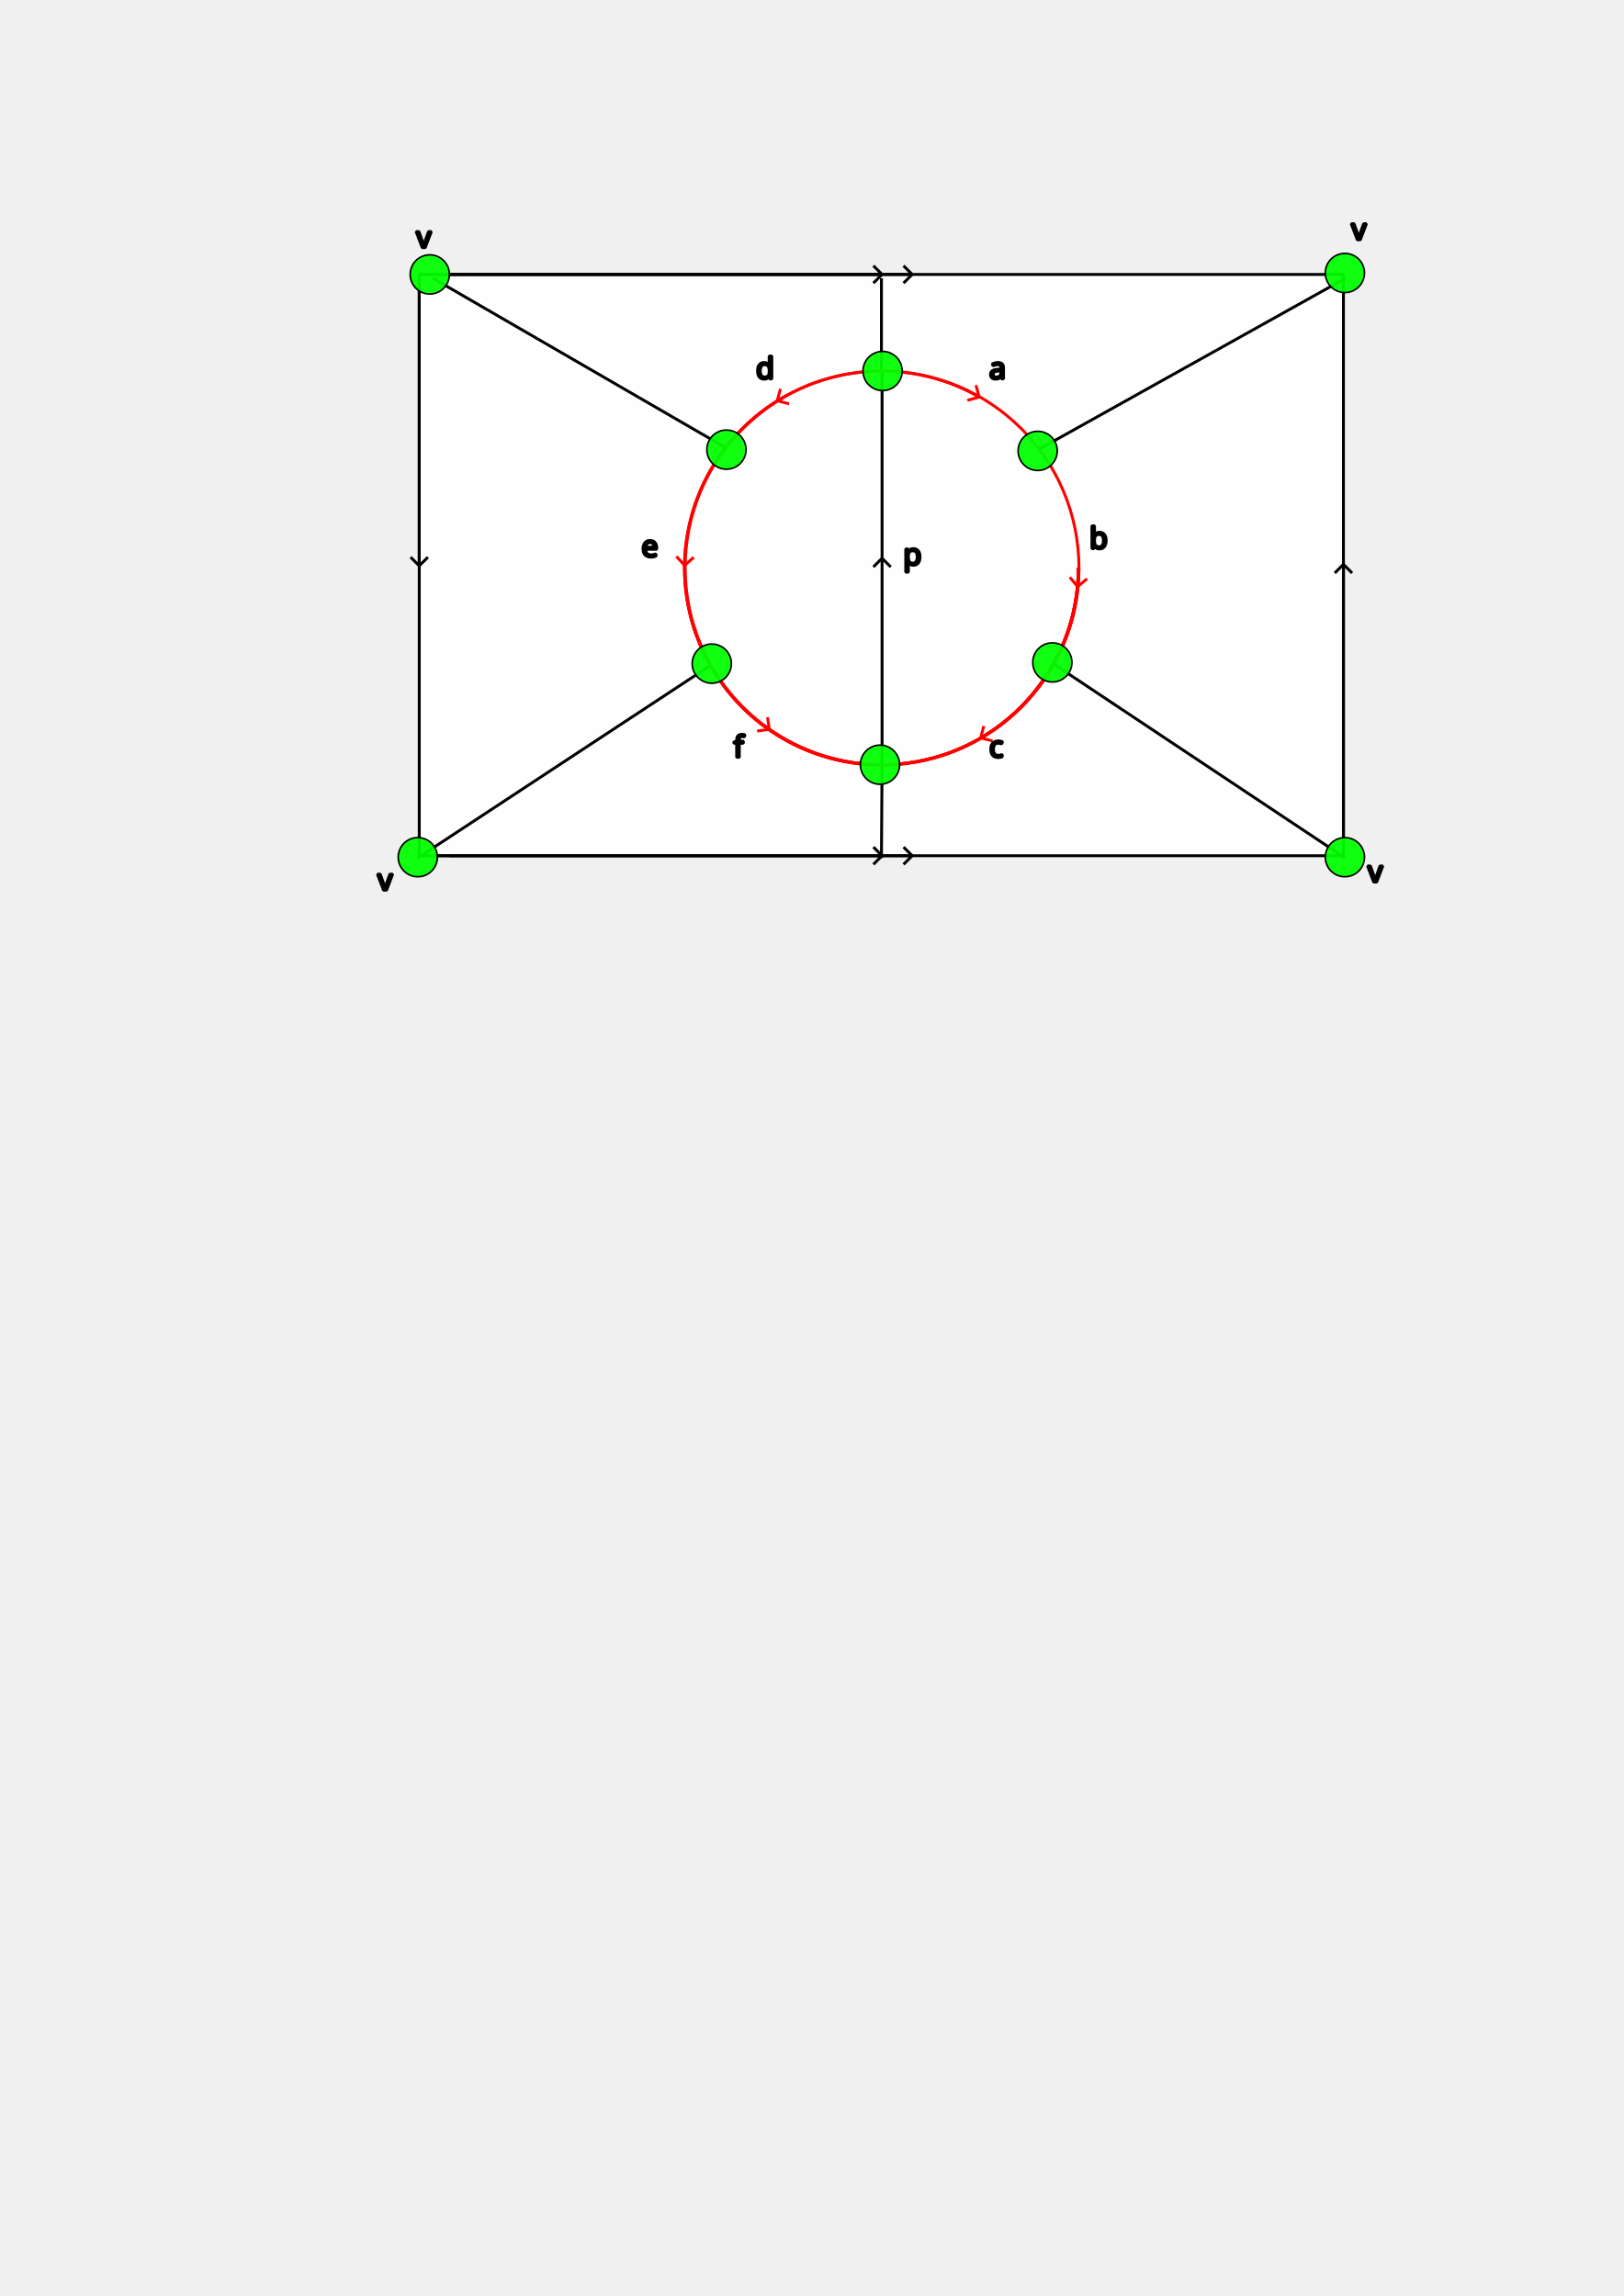
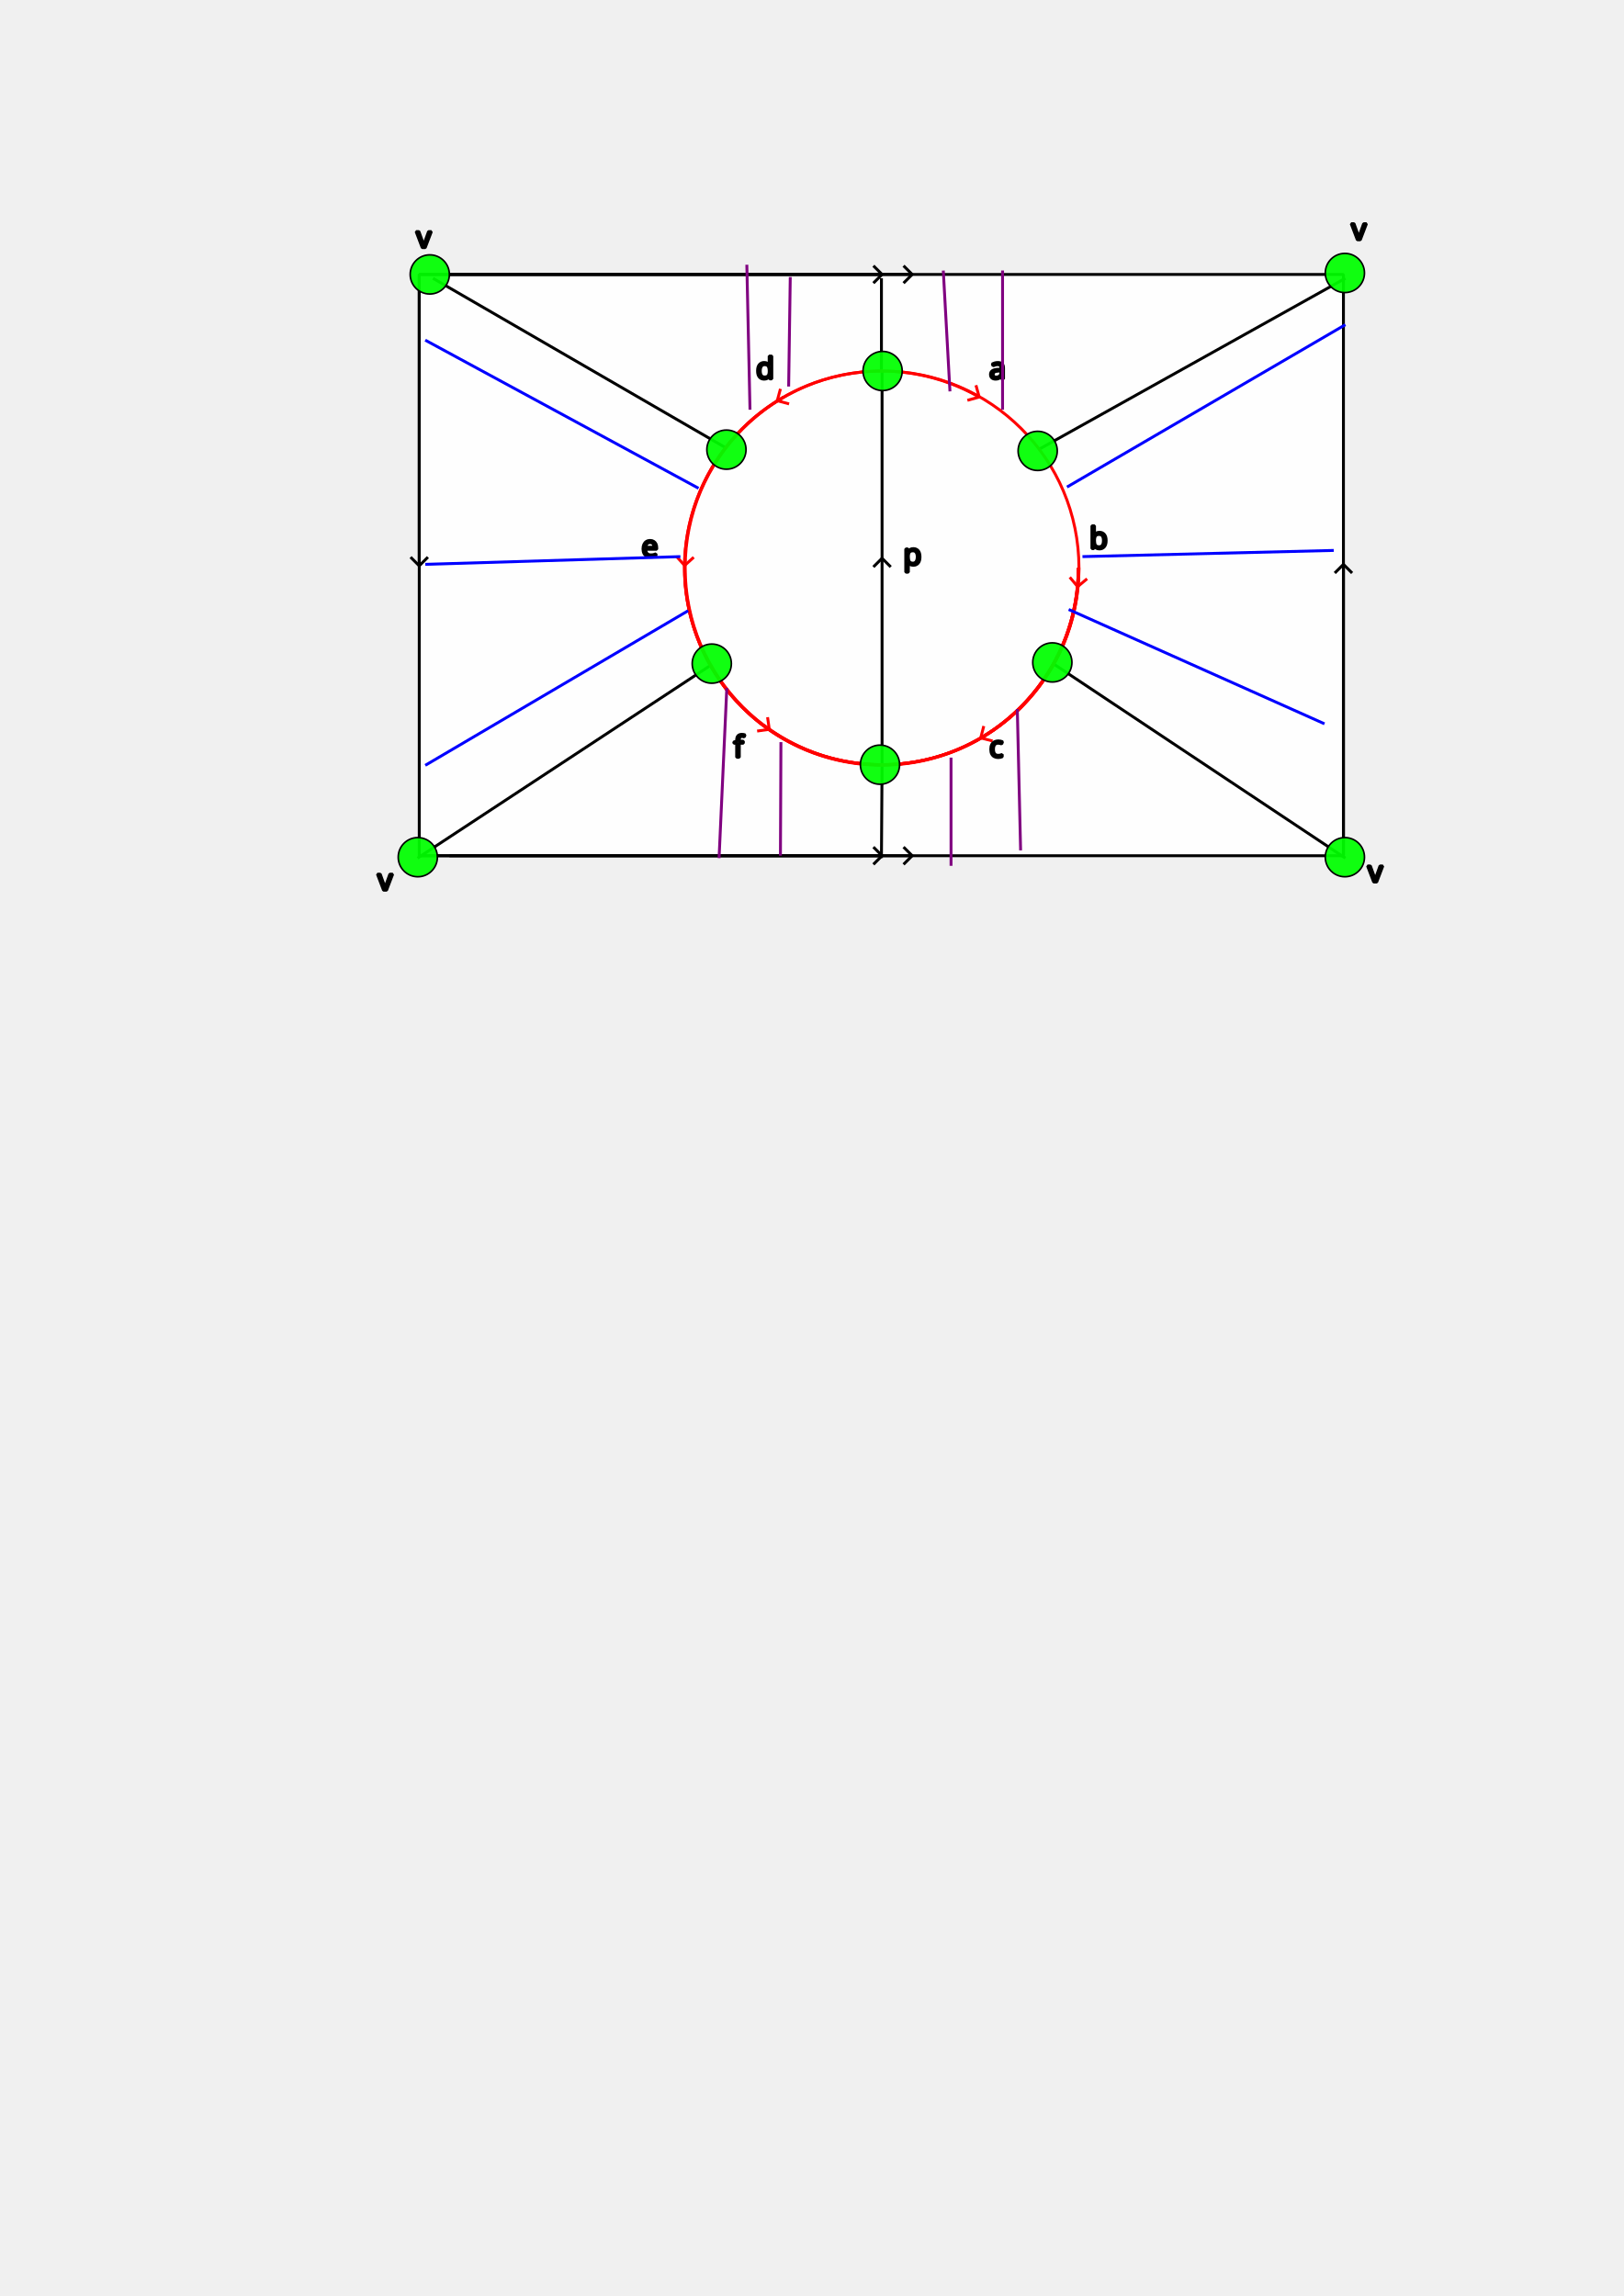
<svg xmlns="http://www.w3.org/2000/svg" width="210mm" height="297mm" viewBox="0 0 210 297" version="1.1" id="svg1">
  <defs id="defs1">
    <rect x="188.976" y="90.709" width="52.913" height="18.898" id="rect2" />
    <rect x="185.197" y="90.709" width="56.693" height="26.457" id="rect18" />
    <rect x="166.299" y="83.15" width="45.354" height="30.236" id="rect17" />
    <marker style="overflow:visible" id="marker17" refX="69" refY="0" orient="auto-start-reverse" markerWidth="1" markerHeight="1" viewBox="0 0 1 1" preserveAspectRatio="xMidYMid">
      <path style="fill:none;stroke:context-stroke;stroke-width:1;stroke-linecap:butt" d="M 0.604,3 -2.396,0 0.604,-3" id="path17" />
    </marker>
    <marker style="overflow:visible" id="ArrowWide" refX="0" refY="0" orient="auto-start-reverse" markerWidth="1" markerHeight="1" viewBox="0 0 1 1" preserveAspectRatio="xMidYMid">
      <path style="fill:none;stroke:context-stroke;stroke-width:1;stroke-linecap:butt" d="M 3,-3 0,0 3,3" id="path1" transform="rotate(180,0.125,0)" />
    </marker>
    <marker style="overflow:visible" id="ArrowWide-9" refX="0" refY="0" orient="auto-start-reverse" markerWidth="1" markerHeight="1" viewBox="0 0 1 1" preserveAspectRatio="xMidYMid">
      <path style="fill:none;stroke:context-stroke;stroke-width:1;stroke-linecap:butt" d="M 3,-3 0,0 3,3" transform="rotate(180,0.125,0)" id="path1-1" />
    </marker>
    <marker style="overflow:visible" id="ArrowWide-9-9" refX="0" refY="0" orient="auto-start-reverse" markerWidth="1" markerHeight="1" viewBox="0 0 1 1" preserveAspectRatio="xMidYMid">
      <path style="fill:none;stroke:context-stroke;stroke-width:1;stroke-linecap:butt" d="M 3,-3 0,0 3,3" transform="rotate(180,0.125,0)" id="path1-1-8" />
    </marker>
    <marker style="overflow:visible" id="ArrowWide-6" refX="0" refY="0" orient="auto-start-reverse" markerWidth="1" markerHeight="1" viewBox="0 0 1 1" preserveAspectRatio="xMidYMid">
      <path style="fill:none;stroke:context-stroke;stroke-width:1;stroke-linecap:butt" d="M 3,-3 0,0 3,3" transform="rotate(180,0.125,0)" id="path1-10" />
    </marker>
    <marker style="overflow:visible" id="ArrowWide-8-5" refX="0" refY="0" orient="auto-start-reverse" markerWidth="1" markerHeight="1" viewBox="0 0 1 1" preserveAspectRatio="xMidYMid">
      <path style="fill:none;stroke:context-stroke;stroke-width:1;stroke-linecap:butt" d="M 0.604,3 -2.396,0 0.604,-3" id="path1-0-4" />
    </marker>
    <marker style="overflow:visible" id="ArrowWide-8-58" refX="0" refY="0" orient="auto-start-reverse" markerWidth="1" markerHeight="1" viewBox="0 0 1 1" preserveAspectRatio="xMidYMid">
      <path style="fill:none;stroke:context-stroke;stroke-width:1;stroke-linecap:butt" d="M 0.604,3 -2.396,0 0.604,-3" id="path1-0-2" />
    </marker>
    <marker style="overflow:visible" id="ArrowWide-8-58-6" refX="0" refY="0" orient="auto-start-reverse" markerWidth="1" markerHeight="1" viewBox="0 0 1 1" preserveAspectRatio="xMidYMid">
      <path style="fill:none;stroke:context-stroke;stroke-width:1;stroke-linecap:butt" d="M 3,-3 0,0 3,3" transform="rotate(180,0.125,0)" id="path1-0-2-8" />
    </marker>
    <marker style="overflow:visible" id="ArrowWide-8-58-6-9" refX="0" refY="0" orient="auto-start-reverse" markerWidth="1" markerHeight="1" viewBox="0 0 1 1" preserveAspectRatio="xMidYMid">
      <path style="fill:none;stroke:context-stroke;stroke-width:1;stroke-linecap:butt" d="M 3,-3 0,0 3,3" transform="rotate(180,0.125,0)" id="path1-0-2-8-9" />
    </marker>
    <marker style="overflow:visible" id="ArrowWide-8-58-6-1" refX="0" refY="0" orient="auto-start-reverse" markerWidth="1" markerHeight="1" viewBox="0 0 1 1" preserveAspectRatio="xMidYMid">
      <path style="fill:none;stroke:context-stroke;stroke-width:1;stroke-linecap:butt" d="M 0.604,3 -2.396,0 0.604,-3" id="path1-0-2-8-0" />
    </marker>
    <rect x="188.976" y="90.709" width="52.913" height="18.898" id="rect2-7" />
    <rect x="188.976" y="90.709" width="52.913" height="18.898" id="rect2-70" />
    <rect x="188.976" y="90.709" width="52.913" height="18.898" id="rect2-1" />
    <rect x="188.976" y="90.709" width="52.913" height="18.898" id="rect2-8" />
    <rect x="188.976" y="90.709" width="52.913" height="18.898" id="rect2-71" />
    <rect x="188.976" y="90.709" width="52.913" height="18.898" id="rect2-10" />
    <rect x="188.976" y="90.709" width="52.913" height="18.898" id="rect2-2" />
    <rect x="188.976" y="90.709" width="52.913" height="18.898" id="rect2-0" />
    <rect x="188.976" y="90.709" width="52.913" height="18.898" id="rect2-89" />
    <rect x="188.976" y="90.709" width="52.913" height="18.898" id="rect2-6" />
    <rect x="188.976" y="90.709" width="52.913" height="18.898" id="rect2-5" />
  </defs>
  <g id="layer1">
    <rect style="fill:#ffffff;fill-opacity:0.932;stroke:#000000;stroke-width:0.374;stroke-linejoin:bevel;paint-order:normal;marker-start:" id="rect1" width="119.529" height="75.193" x="54.223" y="35.499" />
    <g id="g3">
      <path style="fill:#ffffff;fill-opacity:0.932;stroke:#000000;stroke-width:0.374;stroke-linejoin:bevel;marker-end:url(#ArrowWide-9);paint-order:normal" d="m 58.12,35.499 h 59.765 v 0" id="path3-0" />
      <path style="fill:#ffffff;fill-opacity:0.932;stroke:#000000;stroke-width:0.374;stroke-linejoin:bevel;paint-order:normal;marker-end:url(#ArrowWide)" d="m 54.223,35.499 h 59.765 v 0" id="path3" />
    </g>
    <g id="g3-3" transform="translate(1.6363525e-6,75.19258)">
      <path style="fill:#ffffff;fill-opacity:0.932;stroke:#000000;stroke-width:0.374;stroke-linejoin:bevel;marker-end:url(#ArrowWide-9-9);paint-order:normal" d="m 58.12,35.499 h 59.765 v 0" id="path3-0-5" />
      <path style="fill:#ffffff;fill-opacity:0.932;stroke:#000000;stroke-width:0.374;stroke-linejoin:bevel;marker-end:url(#ArrowWide-6);paint-order:normal" d="m 54.223,35.499 h 59.765 v 0" id="path3-4" />
    </g>
    <path style="fill:#ffffff;fill-opacity:0.932;stroke:#000000;stroke-width:0.374;stroke-linejoin:bevel;paint-order:normal;marker-end:url(#ArrowWide-9)" d="M 54.223,35.499 V 73.096" id="path4" />
    <path style="fill:#ffffff;fill-opacity:0.932;stroke:#000000;stroke-width:0.374;stroke-linejoin:bevel;marker-start:url(#ArrowWide);paint-order:normal" d="M 173.752,73.096 V 110.692" id="path4-3" />
    <path style="fill:#00ff00;fill-opacity:0.932;stroke:#000000;stroke-width:0.374;stroke-linejoin:bevel;paint-order:normal;marker-mid:url(#ArrowWide-9-9);marker-start:url(#marker17)" d="M 114.081,98.917 V 47.99" id="path7" />
    <path style="fill:#00ff00;fill-opacity:0.932;stroke:#000000;stroke-width:0.374;stroke-linejoin:bevel;paint-order:normal" d="m 56,36 38,22" id="path10" />
    <path style="fill:#00ff00;fill-opacity:0.932;stroke:#000000;stroke-width:0.374;stroke-linejoin:bevel;paint-order:normal" d="M 54,111 92,86" id="path11" />
    <path style="fill:#00ff00;fill-opacity:0.932;stroke:#000000;stroke-width:0.374;stroke-linejoin:bevel;paint-order:normal" d="M 136.206,85.844 174,111" id="path12" />
    <path style="fill:#00ff00;fill-opacity:0.932;stroke:#000000;stroke-width:0.374;stroke-linejoin:bevel;paint-order:normal" d="M 134.3,58.162 174,36" id="path13" />
    <path style="fill:#00ff00;fill-opacity:0.932;stroke:#000000;stroke-width:0.374;stroke-linejoin:bevel;paint-order:normal" d="m 114,48 v -12" id="path14" />
    <path style="fill:#00ff00;fill-opacity:0.932;stroke:#000000;stroke-width:0.374;stroke-linejoin:bevel;paint-order:normal" d="M 114.081,98.917 114,111" id="path15" />
    <g id="layer3" style="fill:none">
      <circle style="fill:none;fill-opacity:0.932;stroke:#ff0000;stroke-width:0.374;stroke-linejoin:bevel;paint-order:normal" id="path5" r="25.464" cy="73.454" cx="114.081" />
      <path style="fill:none;fill-opacity:0.932;stroke:#ff0000;stroke-width:0.374;stroke-linejoin:bevel;marker-end:url(#ArrowWide);paint-order:normal" id="path5-4" d="M 139.464,73.464 A 25.464,25.464 0 0 1 120.637,98.047 25.464,25.464 0 0 1 91.996,86.279 25.464,25.464 0 0 1 95.892,55.561 25.464,25.464 0 0 1 126.564,51.315" />
      <path style="fill:none;fill-opacity:0.932;stroke:#ff0000;stroke-width:0.374;stroke-linejoin:bevel;marker-end:url(#ArrowWide-8-5);paint-order:normal" id="path5-4-0-8" d="M 139.488,73.518 A 25.464,25.464 0 0 1 126.389,95.778 25.464,25.464 0 0 1 100.569,95.137 25.464,25.464 0 0 1 88.592,72.254" />
      <path style="fill:none;fill-opacity:0.932;stroke:#ff0000;stroke-width:0.374;stroke-linejoin:bevel;marker-end:url(#ArrowWide-8-58);paint-order:normal" id="path5-4-0-5" d="M 139.452,73.464 A 25.464,25.464 0 0 1 118.394,98.543 25.464,25.464 0 0 1 90.049,82.141 25.464,25.464 0 0 1 101.301,51.386" />
      <path style="fill:none;fill-opacity:0.932;stroke:#ff0000;stroke-width:0.374;stroke-linejoin:bevel;marker-end:url(#ArrowWide-8-58-6);paint-order:normal" id="path5-4-0-5-7" d="M 139.464,73.464 A 25.464,25.464 0 0 1 126.919,95.406" />
      <path style="fill:none;fill-opacity:0.932;stroke:#ff0000;stroke-width:0.374;stroke-linejoin:bevel;marker-end:url(#ArrowWide-8-58-6-9);paint-order:normal" id="path5-4-0-5-7-8" d="m 139.488,73.518 a 25.464,25.464 0 0 1 -0.102,2.276" />
      <path style="fill:none;fill-opacity:0.932;stroke:#ff0000;stroke-width:0.374;stroke-linejoin:bevel;marker-end:url(#ArrowWide-8-58-6-1);paint-order:normal;stroke-dasharray:none" id="path5-4-0-5-7-0" d="M 139.544,73.454 A 25.464,25.464 0 0 1 125.455,96.236 25.464,25.464 0 0 1 98.778,93.806" />
      <text xml:space="preserve" transform="matrix(0.2645833,0,0,0.2645833,3.817722,4.445843)" id="text1" style="font-size:14.667px;font-family:'CMU Sans Serif';-inkscape-font-specification:'CMU Sans Serif, Normal';white-space:pre;shape-inside:url(#rect2);fill:#000000;fill-opacity:0.932;stroke:#000000;stroke-width:1.414;stroke-linejoin:bevel;font-weight:normal;font-style:normal;font-stretch:normal;font-variant:normal;font-variant-ligatures:normal;font-variant-caps:normal;font-variant-numeric:normal;font-variant-east-asian:normal">
+         <tspan x="188.977" y="104.273" id="tspan1">v</tspan>
+       </text>
+       <text xml:space="preserve" transform="matrix(0.2645833,0,0,0.2645833,124.757,3.428485)" id="text1-1" style="font-style:normal;font-variant:normal;font-weight:normal;font-stretch:normal;font-size:14.667px;font-family:'CMU Sans Serif';-inkscape-font-specification:'CMU Sans Serif, Normal';font-variant-ligatures:normal;font-variant-caps:normal;font-variant-numeric:normal;font-variant-east-asian:normal;white-space:pre;shape-inside:url(#rect2-7);fill:#000000;fill-opacity:0.932;stroke:#000000;stroke-width:1.414;stroke-linejoin:bevel">
+         <tspan x="188.977" y="104.273" id="tspan2">v</tspan>
+       </text>
+       <text xml:space="preserve" transform="matrix(0.2645833,0,0,0.2645833,126.8737,86.50765)" id="text1-7" style="font-style:normal;font-variant:normal;font-weight:normal;font-stretch:normal;font-size:14.667px;font-family:'CMU Sans Serif';-inkscape-font-specification:'CMU Sans Serif, Normal';font-variant-ligatures:normal;font-variant-caps:normal;font-variant-numeric:normal;font-variant-east-asian:normal;white-space:pre;shape-inside:url(#rect2-70);display:inline;fill:#000000;fill-opacity:0.932;stroke:#000000;stroke-width:1.414;stroke-linejoin:bevel">
        <tspan x="188.977" y="104.273" id="tspan3">v</tspan>
      </text>
-       <text xml:space="preserve" transform="matrix(0.2645833,0,0,0.2645833,124.757,3.428485)" id="text1-1" style="font-style:normal;font-variant:normal;font-weight:normal;font-stretch:normal;font-size:14.667px;font-family:'CMU Sans Serif';-inkscape-font-specification:'CMU Sans Serif, Normal';font-variant-ligatures:normal;font-variant-caps:normal;font-variant-numeric:normal;font-variant-east-asian:normal;white-space:pre;shape-inside:url(#rect2-7);fill:#000000;fill-opacity:0.932;stroke:#000000;stroke-width:1.414;stroke-linejoin:bevel">
+       <text xml:space="preserve" transform="matrix(0.2645833,0,0,0.2645833,-1.184665,87.56599)" id="text1-3" style="font-style:normal;font-variant:normal;font-weight:normal;font-stretch:normal;font-size:14.667px;font-family:'CMU Sans Serif';-inkscape-font-specification:'CMU Sans Serif, Normal';font-variant-ligatures:normal;font-variant-caps:normal;font-variant-numeric:normal;font-variant-east-asian:normal;white-space:pre;shape-inside:url(#rect2-1);display:inline;fill:#000000;fill-opacity:0.932;stroke:#000000;stroke-width:1.414;stroke-linejoin:bevel">
        <tspan x="188.977" y="104.273" id="tspan4">v</tspan>
-       </text>
-       <text xml:space="preserve" transform="matrix(0.2645833,0,0,0.2645833,126.8737,86.50765)" id="text1-7" style="font-style:normal;font-variant:normal;font-weight:normal;font-stretch:normal;font-size:14.667px;font-family:'CMU Sans Serif';-inkscape-font-specification:'CMU Sans Serif, Normal';font-variant-ligatures:normal;font-variant-caps:normal;font-variant-numeric:normal;font-variant-east-asian:normal;white-space:pre;shape-inside:url(#rect2-70);display:inline;fill:#000000;fill-opacity:0.932;stroke:#000000;stroke-width:1.414;stroke-linejoin:bevel">
-         <tspan x="188.977" y="104.273" id="tspan5">v</tspan>
-       </text>
-       <text xml:space="preserve" transform="matrix(0.2645833,0,0,0.2645833,-1.184665,87.56599)" id="text1-3" style="font-style:normal;font-variant:normal;font-weight:normal;font-stretch:normal;font-size:14.667px;font-family:'CMU Sans Serif';-inkscape-font-specification:'CMU Sans Serif, Normal';font-variant-ligatures:normal;font-variant-caps:normal;font-variant-numeric:normal;font-variant-east-asian:normal;white-space:pre;shape-inside:url(#rect2-1);display:inline;fill:#000000;fill-opacity:0.932;stroke:#000000;stroke-width:1.414;stroke-linejoin:bevel">
-         <tspan x="188.977" y="104.273" id="tspan6">v</tspan>
      </text>
    </g>
    <text xml:space="preserve" transform="matrix(0.2645833,0,0,0.2645833,77.92575,21.42015)" id="text1-5" style="font-style:normal;font-variant:normal;font-weight:normal;font-stretch:normal;font-size:14.667px;font-family:'CMU Sans Serif';-inkscape-font-specification:'CMU Sans Serif, Normal';font-variant-ligatures:normal;font-variant-caps:normal;font-variant-numeric:normal;font-variant-east-asian:normal;white-space:pre;shape-inside:url(#rect2-71);display:inline;fill:#000000;fill-opacity:0.932;stroke:#000000;stroke-width:1.414;stroke-linejoin:bevel">
-       <tspan x="188.977" y="104.273" id="tspan7">a</tspan>
+       <tspan x="188.977" y="104.273" id="tspan5">a</tspan>
    </text>
    <text xml:space="preserve" transform="matrix(0.2645833,0,0,0.2645833,90.89033,43.38057)" id="text1-50" style="font-style:normal;font-variant:normal;font-weight:normal;font-stretch:normal;font-size:14.667px;font-family:'CMU Sans Serif';-inkscape-font-specification:'CMU Sans Serif, Normal';font-variant-ligatures:normal;font-variant-caps:normal;font-variant-numeric:normal;font-variant-east-asian:normal;white-space:pre;shape-inside:url(#rect2-10);display:inline;fill:#000000;fill-opacity:0.932;stroke:#000000;stroke-width:1.414;stroke-linejoin:bevel">
-       <tspan x="188.977" y="104.273" id="tspan8">b</tspan>
+       <tspan x="188.977" y="104.273" id="tspan6">b</tspan>
    </text>
    <text xml:space="preserve" transform="matrix(0.2645833,0,0,0.2645833,77.92575,70.36807)" id="text1-6" style="font-style:normal;font-variant:normal;font-weight:normal;font-stretch:normal;font-size:14.667px;font-family:'CMU Sans Serif';-inkscape-font-specification:'CMU Sans Serif, Normal';font-variant-ligatures:normal;font-variant-caps:normal;font-variant-numeric:normal;font-variant-east-asian:normal;white-space:pre;shape-inside:url(#rect2-2);display:inline;fill:#000000;fill-opacity:0.932;stroke:#000000;stroke-width:1.414;stroke-linejoin:bevel">
-       <tspan x="188.977" y="104.273" id="tspan9">c</tspan>
+       <tspan x="188.977" y="104.273" id="tspan7">c</tspan>
    </text>
    <text xml:space="preserve" transform="matrix(0.2645833,0,0,0.2645833,66.81325,45.49724)" id="text1-9" style="font-style:normal;font-variant:normal;font-weight:normal;font-stretch:normal;font-size:14.667px;font-family:'CMU Sans Serif';-inkscape-font-specification:'CMU Sans Serif, Normal';font-variant-ligatures:normal;font-variant-caps:normal;font-variant-numeric:normal;font-variant-east-asian:normal;white-space:pre;shape-inside:url(#rect2-0);display:inline;fill:#000000;fill-opacity:0.932;stroke:#000000;stroke-width:1.414;stroke-linejoin:bevel">
-       <tspan x="188.977" y="104.273" id="tspan10">p</tspan>
+       <tspan x="188.977" y="104.273" id="tspan8">p</tspan>
    </text>
    <text xml:space="preserve" transform="matrix(0.2645833,0,0,0.2645833,47.76325,21.42015)" id="text1-95" style="font-style:normal;font-variant:normal;font-weight:normal;font-stretch:normal;font-size:14.667px;font-family:'CMU Sans Serif';-inkscape-font-specification:'CMU Sans Serif, Normal';font-variant-ligatures:normal;font-variant-caps:normal;font-variant-numeric:normal;font-variant-east-asian:normal;white-space:pre;shape-inside:url(#rect2-89);display:inline;fill:#000000;fill-opacity:0.932;stroke:#000000;stroke-width:1.414;stroke-linejoin:bevel">
-       <tspan x="188.977" y="104.273" id="tspan11">d</tspan>
+       <tspan x="188.977" y="104.273" id="tspan9">d</tspan>
    </text>
    <text xml:space="preserve" transform="matrix(0.2645833,0,0,0.2645833,32.94658,44.4389)" id="text1-2" style="font-style:normal;font-variant:normal;font-weight:normal;font-stretch:normal;font-size:14.667px;font-family:'CMU Sans Serif';-inkscape-font-specification:'CMU Sans Serif, Normal';font-variant-ligatures:normal;font-variant-caps:normal;font-variant-numeric:normal;font-variant-east-asian:normal;white-space:pre;shape-inside:url(#rect2-6);display:inline;fill:#000000;fill-opacity:0.932;stroke:#000000;stroke-width:1.414;stroke-linejoin:bevel">
-       <tspan x="188.977" y="104.273" id="tspan12">e</tspan>
+       <tspan x="188.977" y="104.273" id="tspan10">e</tspan>
    </text>
    <text xml:space="preserve" transform="matrix(0.2645833,0,0,0.2645833,44.85283,70.36807)" id="text1-31" style="font-style:normal;font-variant:normal;font-weight:normal;font-stretch:normal;font-size:14.667px;font-family:'CMU Sans Serif';-inkscape-font-specification:'CMU Sans Serif, Normal';font-variant-ligatures:normal;font-variant-caps:normal;font-variant-numeric:normal;font-variant-east-asian:normal;white-space:pre;shape-inside:url(#rect2-5);display:inline;fill:#000000;fill-opacity:0.932;stroke:#000000;stroke-width:1.414;stroke-linejoin:bevel">
-       <tspan x="188.977" y="104.273" id="tspan13">f</tspan>
+       <tspan x="188.977" y="104.273" id="tspan11">f</tspan>
    </text>
+     <path style="fill:#000000;fill-opacity:0.932;stroke:#0000ff;stroke-width:0.374;stroke-linejoin:bevel" d="M 89,79 55,99" id="path2" />
+     <path style="fill:#000000;fill-opacity:0.932;stroke:#0000ff;stroke-width:0.374;stroke-linejoin:bevel" d="M 174,42 138,63" id="path8" />
+     <path style="fill:#000000;fill-opacity:0.932;stroke:#0000ff;stroke-width:0.374;stroke-linejoin:bevel" d="M 172.498,71.2 140,72" id="path9" />
+     <path style="fill:#000000;fill-opacity:0.932;stroke:#0000ff;stroke-width:0.374;stroke-linejoin:bevel" d="M 88,72 55,73" id="path16" />
+     <path style="fill:#000000;fill-opacity:0.932;stroke:#0000ff;stroke-width:0.374;stroke-linejoin:bevel" d="M 171.301,93.629 138.217,78.839 v 0" id="path18" />
+     <path style="fill:#000000;fill-opacity:0.932;stroke:#0000ff;stroke-width:0.374;stroke-linejoin:bevel" d="M 90.345,63.162 55,44" id="path19" />
+     <path style="fill:#800080;fill-opacity:0.932;stroke:#800080;stroke-width:0.374;stroke-linejoin:bevel" d="M 102.208,35.838 102,50" id="path20" />
+     <path style="fill:#800080;fill-opacity:0.932;stroke:#800080;stroke-width:0.374;stroke-linejoin:bevel" d="m 101,96 -0.063,14.692" id="path21" />
+     <path style="fill:#800080;fill-opacity:0.932;stroke:#800080;stroke-width:0.374;stroke-linejoin:bevel" d="m 94,89 -1,22" id="path22" />
+     <path style="fill:#800080;fill-opacity:0.932;stroke:#800080;stroke-width:0.374;stroke-linejoin:bevel" d="M 97,53 96.59,34.245" id="path23" />
+     <path style="fill:#800080;fill-opacity:0.932;stroke:#800080;stroke-width:0.374;stroke-linejoin:bevel" d="M 122.861,50.628 122,35" id="path24" />
+     <path style="fill:#800080;fill-opacity:0.932;stroke:#800080;stroke-width:0.374;stroke-linejoin:bevel" d="M 123,98 V 112" id="path25" />
+     <path style="fill:#800080;fill-opacity:0.932;stroke:#800080;stroke-width:0.374;stroke-linejoin:bevel" d="M 131.571,91.715 132,110" id="path26" />
+     <path style="fill:#800080;fill-opacity:0.932;stroke:#800080;stroke-width:0.374;stroke-linejoin:bevel" d="M 129.665,53.004 V 34.99" id="path27" />
  </g>
  <circle style="fill:#00ff00;fill-opacity:0.932;stroke:#000000;stroke-width:0.207;stroke-linejoin:bevel;paint-order:normal" id="path6" cx="55.586" cy="35.499" r="2.534" />
  <circle style="fill:#00ff00;fill-opacity:0.932;stroke:#000000;stroke-width:0.207;stroke-linejoin:bevel;paint-order:normal" id="path6-943" cx="114.151" cy="47.99" r="2.534" />
  <circle style="fill:#00ff00;fill-opacity:0.932;stroke:#000000;stroke-width:0.207;stroke-linejoin:bevel;paint-order:normal" id="path6-4" cx="134.209" cy="58.325" r="2.534" />
  <circle style="fill:#00ff00;fill-opacity:0.932;stroke:#000000;stroke-width:0.207;stroke-linejoin:bevel;paint-order:normal" id="path6-92" cx="136.103" cy="85.688" r="2.534" />
  <circle style="fill:#00ff00;fill-opacity:0.932;stroke:#000000;stroke-width:0.207;stroke-linejoin:bevel;paint-order:normal" id="path6-6" cx="113.813" cy="98.916" r="2.534" />
  <circle style="fill:#00ff00;fill-opacity:0.932;stroke:#000000;stroke-width:0.207;stroke-linejoin:bevel;paint-order:normal" id="path6-8" cx="92.059" cy="85.844" r="2.534" />
  <circle style="fill:#00ff00;fill-opacity:0.932;stroke:#000000;stroke-width:0.207;stroke-linejoin:bevel;paint-order:normal" id="path6-99" cx="93.953" cy="58.162" r="2.534" />
  <circle style="fill:#00ff00;fill-opacity:0.932;stroke:#000000;stroke-width:0.207;stroke-linejoin:bevel;paint-order:normal" id="path6-3" cx="173.939" cy="35.312" r="2.534" />
  <circle style="fill:#00ff00;fill-opacity:0.932;stroke:#000000;stroke-width:0.207;stroke-linejoin:bevel;paint-order:normal" id="path6-9" cx="173.939" cy="110.879" r="2.534" />
  <circle style="fill:#00ff00;fill-opacity:0.932;stroke:#000000;stroke-width:0.207;stroke-linejoin:bevel;paint-order:normal" id="path6-94" cx="54.036" cy="110.879" r="2.534" />
  <g id="layer2" />
</svg>
